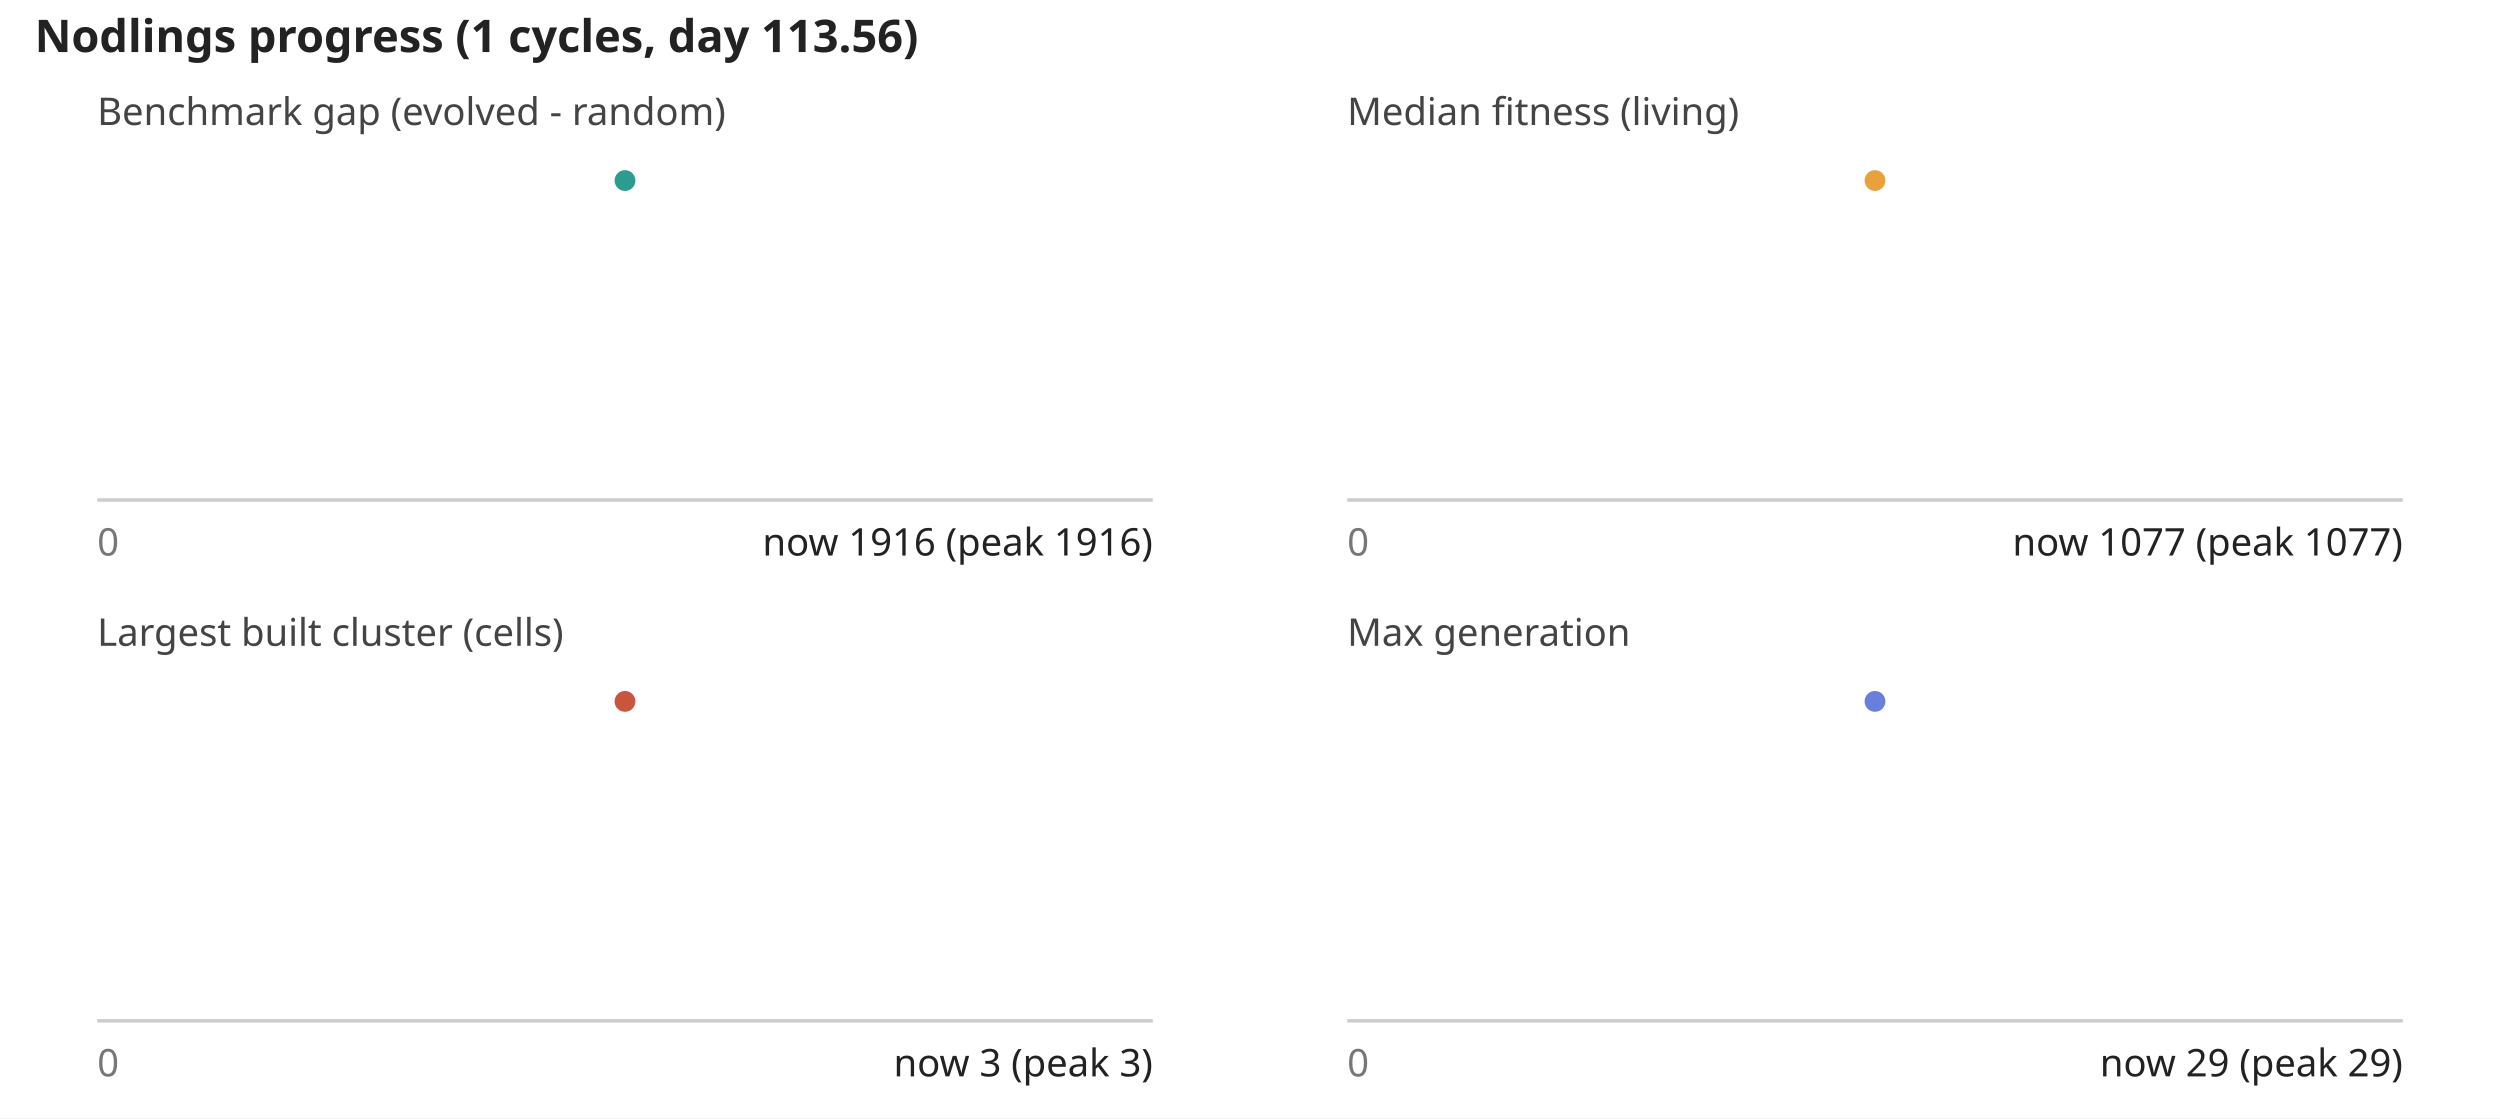
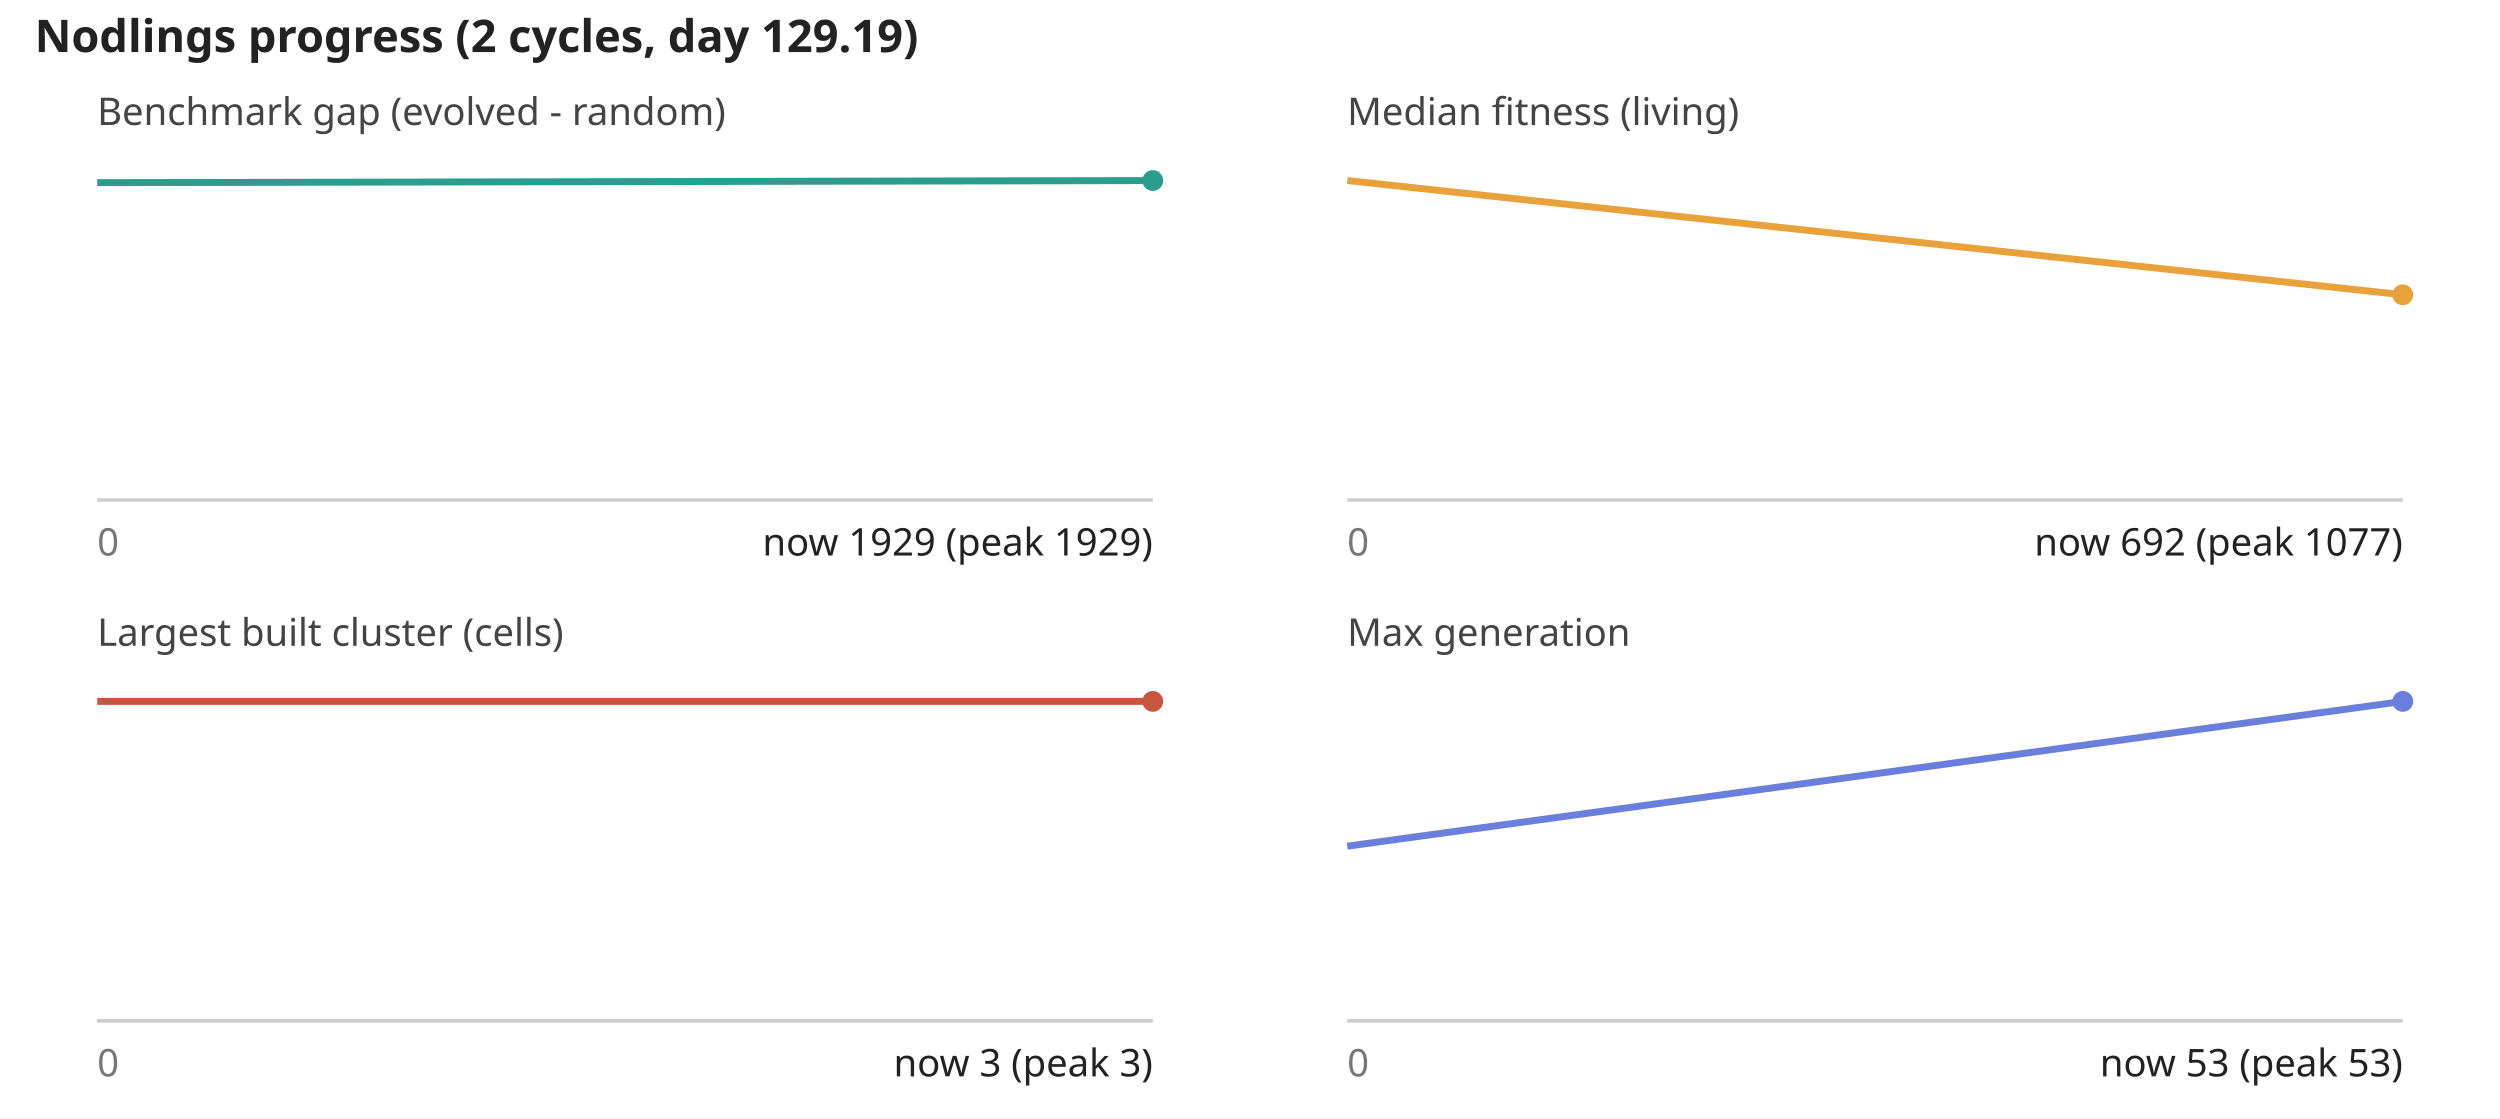
<svg xmlns="http://www.w3.org/2000/svg" viewBox="0 0 720 322" font-family="sans-serif" font-size="11">
  <rect width="100%" height="100%" fill="#fff" />
-   <text x="10" y="15" font-size="13" font-weight="bold" fill="#222">Nodlings progress (1 cycles, day 113.56)</text>
+   <text x="10" y="15" font-size="13" font-weight="bold" fill="#222">Nodlings progress (2 cycles, day 129.19)</text>
  <text x="28" y="36" fill="#444">Benchmark gap (evolved - random)</text>
  <line x1="28" y1="144" x2="332" y2="144" stroke="#ccc" />
-   <polyline fill="none" stroke="#2a9d8f" stroke-width="2" points="180.0,52.0" />
-   <circle cx="180.0" cy="52.0" r="3" fill="#2a9d8f" />
+   <polyline fill="none" stroke="#2a9d8f" stroke-width="2" points="28.0,52.6 332.0,52.0" />
+   <circle cx="332.0" cy="52.0" r="3" fill="#2a9d8f" />
  <text x="28" y="160" fill="#777">0</text>
-   <text x="332" y="160" text-anchor="end" fill="#222">now 1916 (peak 1916)</text>
+   <text x="332" y="160" text-anchor="end" fill="#222">now 1929 (peak 1929)</text>
  <text x="388" y="36" fill="#444">Median fitness (living)</text>
  <line x1="388" y1="144" x2="692" y2="144" stroke="#ccc" />
-   <polyline fill="none" stroke="#e9a23b" stroke-width="2" points="540.0,52.0" />
-   <circle cx="540.0" cy="52.0" r="3" fill="#e9a23b" />
+   <polyline fill="none" stroke="#e9a23b" stroke-width="2" points="388.0,52.0 692.0,84.9" />
+   <circle cx="692.0" cy="84.9" r="3" fill="#e9a23b" />
  <text x="388" y="160" fill="#777">0</text>
-   <text x="692" y="160" text-anchor="end" fill="#222">now 1077 (peak 1077)</text>
+   <text x="692" y="160" text-anchor="end" fill="#222">now 692 (peak 1077)</text>
  <text x="28" y="186" fill="#444">Largest built cluster (cells)</text>
  <line x1="28" y1="294" x2="332" y2="294" stroke="#ccc" />
-   <polyline fill="none" stroke="#c8553d" stroke-width="2" points="180.0,202.0" />
-   <circle cx="180.0" cy="202.0" r="3" fill="#c8553d" />
+   <polyline fill="none" stroke="#c8553d" stroke-width="2" points="28.0,202.0 332.0,202.0" />
+   <circle cx="332.0" cy="202.0" r="3" fill="#c8553d" />
  <text x="28" y="310" fill="#777">0</text>
  <text x="332" y="310" text-anchor="end" fill="#222">now 3 (peak 3)</text>
  <text x="388" y="186" fill="#444">Max generation</text>
  <line x1="388" y1="294" x2="692" y2="294" stroke="#ccc" />
-   <polyline fill="none" stroke="#6a7fdb" stroke-width="2" points="540.0,202.0" />
-   <circle cx="540.0" cy="202.0" r="3" fill="#6a7fdb" />
+   <polyline fill="none" stroke="#6a7fdb" stroke-width="2" points="388.0,243.7 692.0,202.0" />
+   <circle cx="692.0" cy="202.0" r="3" fill="#6a7fdb" />
  <text x="388" y="310" fill="#777">0</text>
-   <text x="692" y="310" text-anchor="end" fill="#222">now 29 (peak 29)</text>
+   <text x="692" y="310" text-anchor="end" fill="#222">now 53 (peak 53)</text>
</svg>
